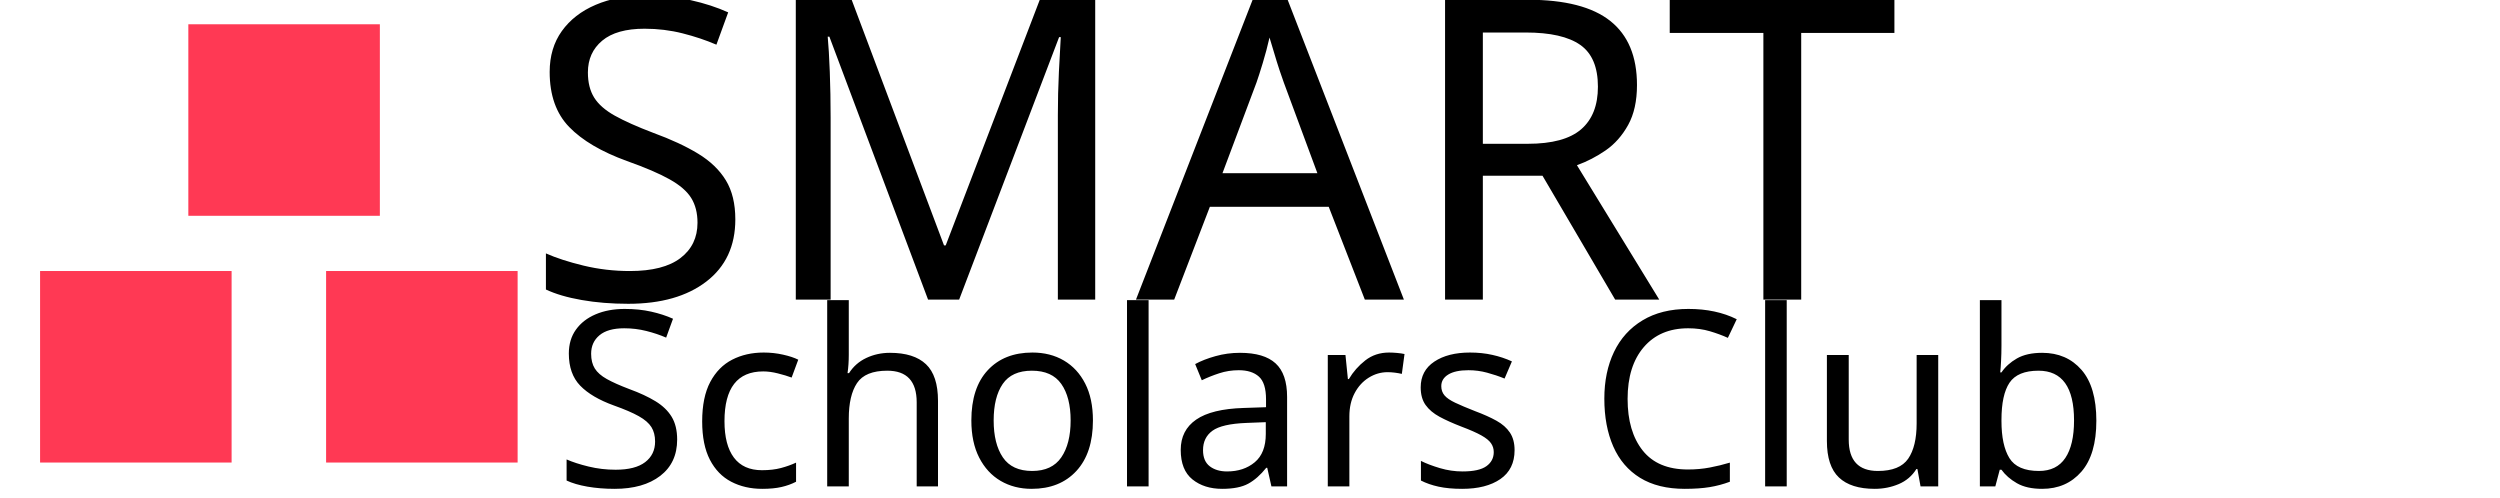
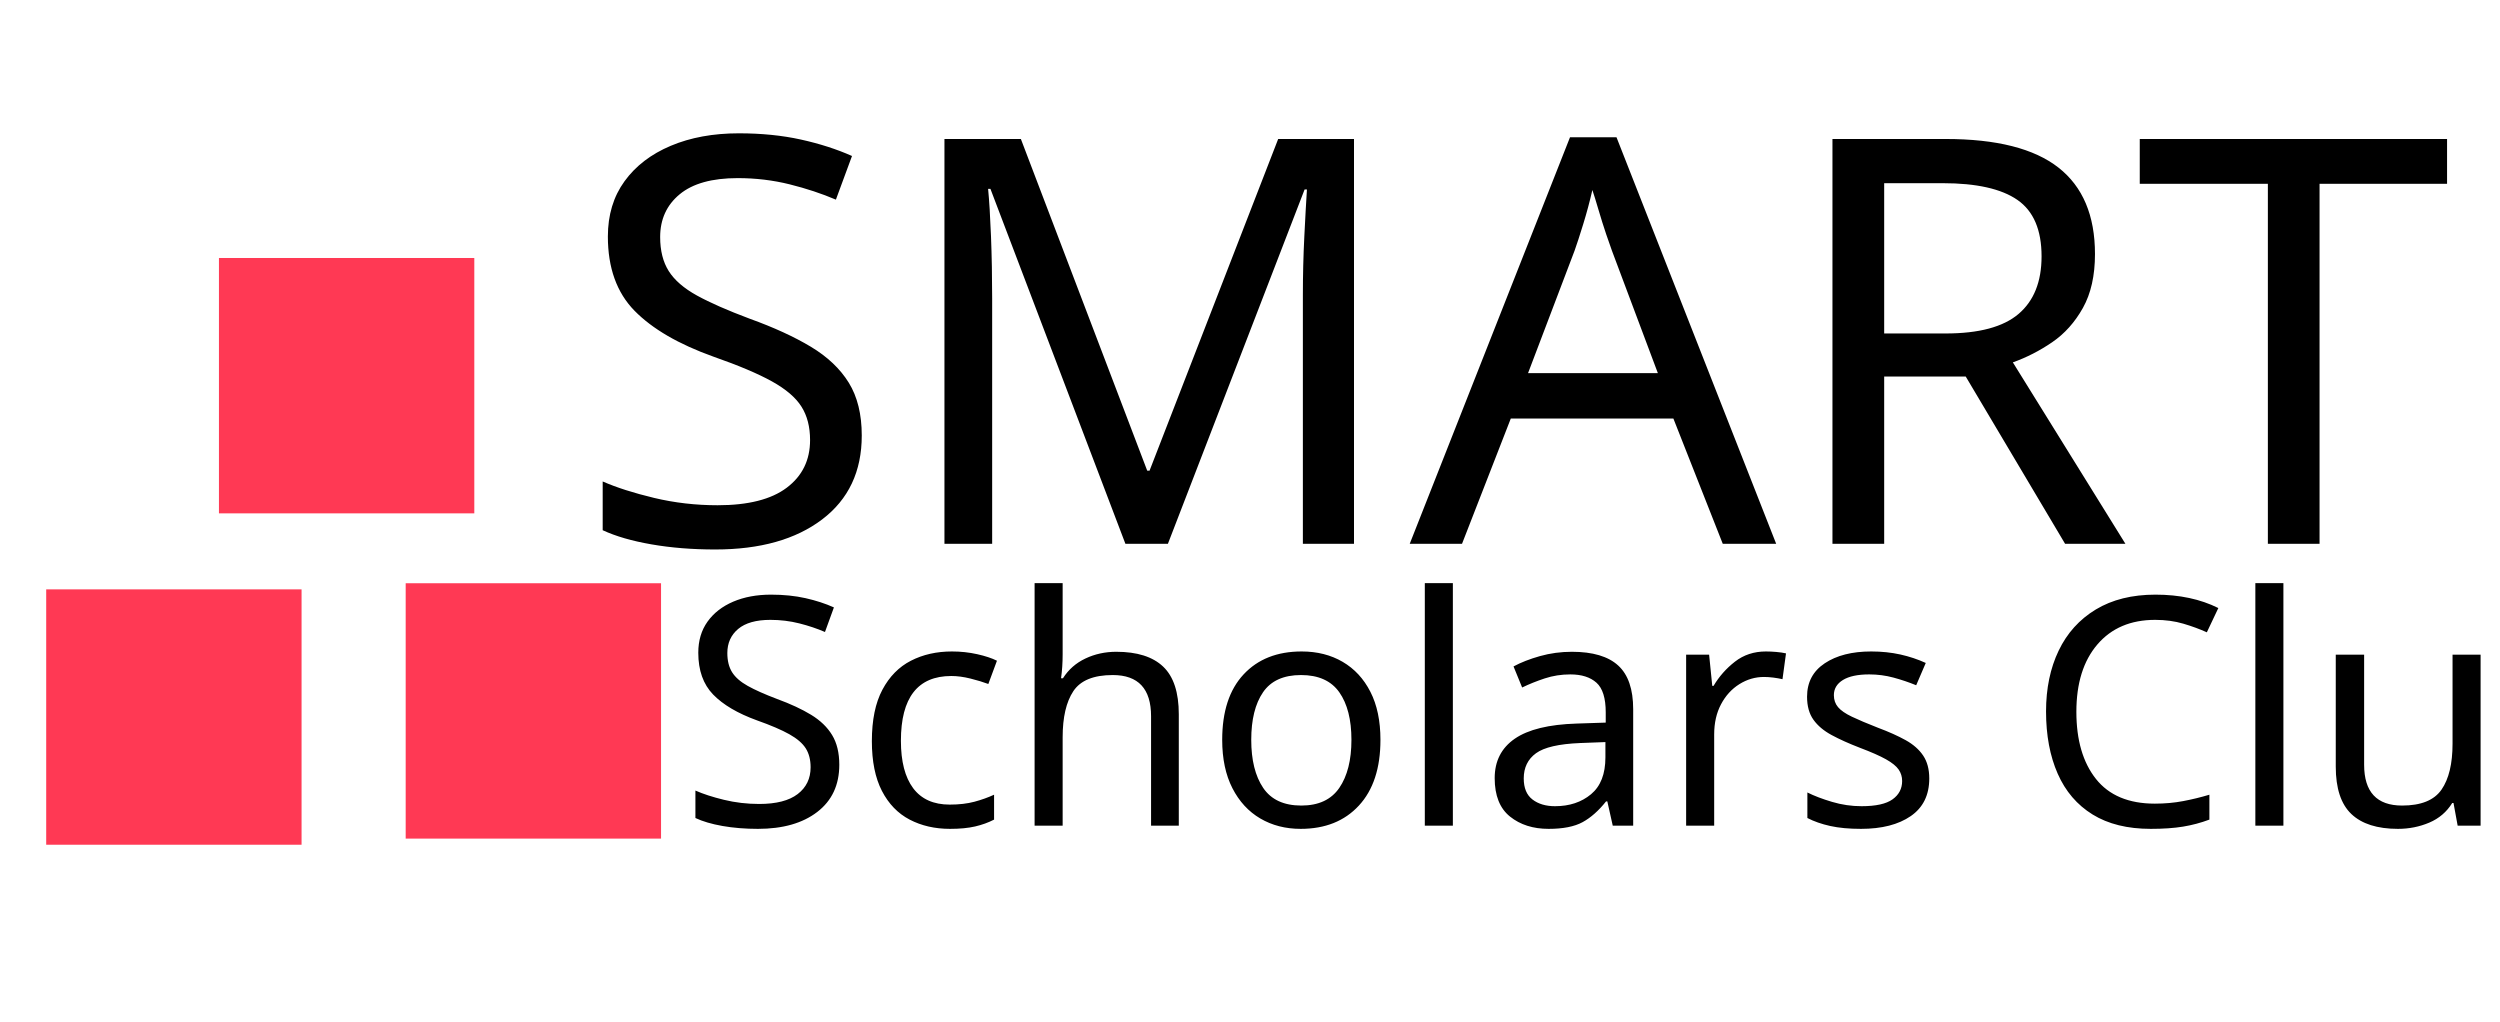
- <svg xmlns="http://www.w3.org/2000/svg" version="1.1" viewBox="0 0 979 195">
-   <defs>
-     <style>.a{fill:#469d9c;}.b{fill:#d0c65f;}</style>
+ <svg xmlns="http://www.w3.org/2000/svg" height="400" width="979" id="svg24" viewBox="0 0 979 400" version="1.1">
+   <defs id="defs4">
+     <style id="style2">.a{fill:#469d9c;}.b{fill:#d0c65f;}</style>
  </defs>
-   <g fill="#ff3954" stroke-linejoin="bevel" stroke-width="14.052">
-     <rect x="15.695" y="106.13" width="75" height="75" opacity=".999" style="paint-order:markers stroke fill" />
-     <rect x="127.7" y="106.13" width="75" height="75" opacity=".999" style="paint-order:markers stroke fill" />
-     <rect x="73.752" y="9.505" width="75" height="75" opacity=".999" style="paint-order:markers stroke fill" />
+   <g id="g871">
+     <g id="g861" transform="translate(52.74343,2.397429)">
+       <rect x="-34.651" y="228.399" width="100" height="100" opacity="0.999" style="fill:#ff3954;stroke-width:18.736;stroke-linejoin:bevel;paint-order:markers stroke fill" id="rect8" />
+       <rect x="106.123" y="226.001" width="100" height="100" opacity="0.999" style="fill:#ff3954;stroke-width:18.736;stroke-linejoin:bevel;paint-order:markers stroke fill" id="rect10" />
+       <rect x="32.996" y="98.633" width="100" height="100" opacity="0.999" style="fill:#ff3954;stroke-width:18.736;stroke-linejoin:bevel;paint-order:markers stroke fill" id="rect12" />
+     </g>
+     <text x="223.097" y="214.341" font-family="'Bookshelf Symbol 7'" font-size="93.116px" stroke-width="2.328" style="line-height:1.25" xml:space="preserve" id="text18" transform="scale(1.006503,0.9935386)">
+       <tspan x="223.097" y="214.341" font-family="Aharoni" font-size="223.477px" stroke-width="2.328" id="tspan16">SMART</tspan>
+     </text>
+     <text x="265.951" y="323.33" font-family="'Bookshelf Symbol 7'" font-size="124.948px" style="line-height:1.25;stroke-width:1.302" xml:space="preserve" id="text22">
+       <tspan x="265.951" y="323.33" font-family="'Baskerville Old Face'" font-size="124.948px" id="tspan20" style="stroke-width:1.832">Scholars Club</tspan>
+     </text>
  </g>
-   <text x="205.392" y="117.323" font-family="'Bookshelf Symbol 7'" font-size="68.525px" stroke-width="1.713" style="line-height:1.25" xml:space="preserve">
-     <tspan x="205.392" y="117.323" font-family="Aharoni" font-size="164.46px" stroke-width="1.713">SMART</tspan>
-   </text>
-   <text x="216.99" y="190.476" font-family="'Bookshelf Symbol 7'" font-size="96px" style="line-height:1.25" xml:space="preserve">
-     <tspan x="216.99" y="190.476" font-family="'Baskerville Old Face'" font-size="96px">Scholars Club</tspan>
-   </text>
</svg>
